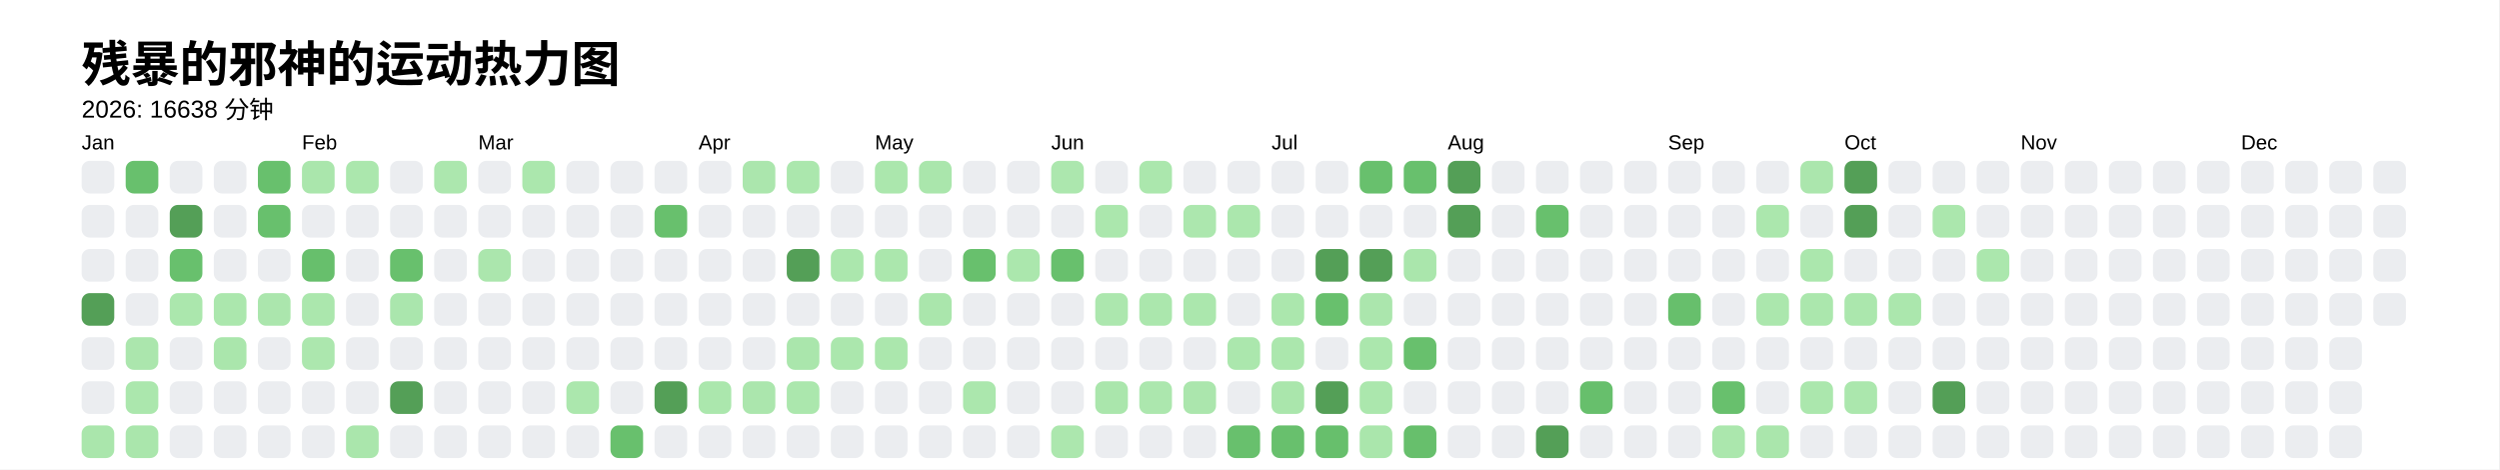
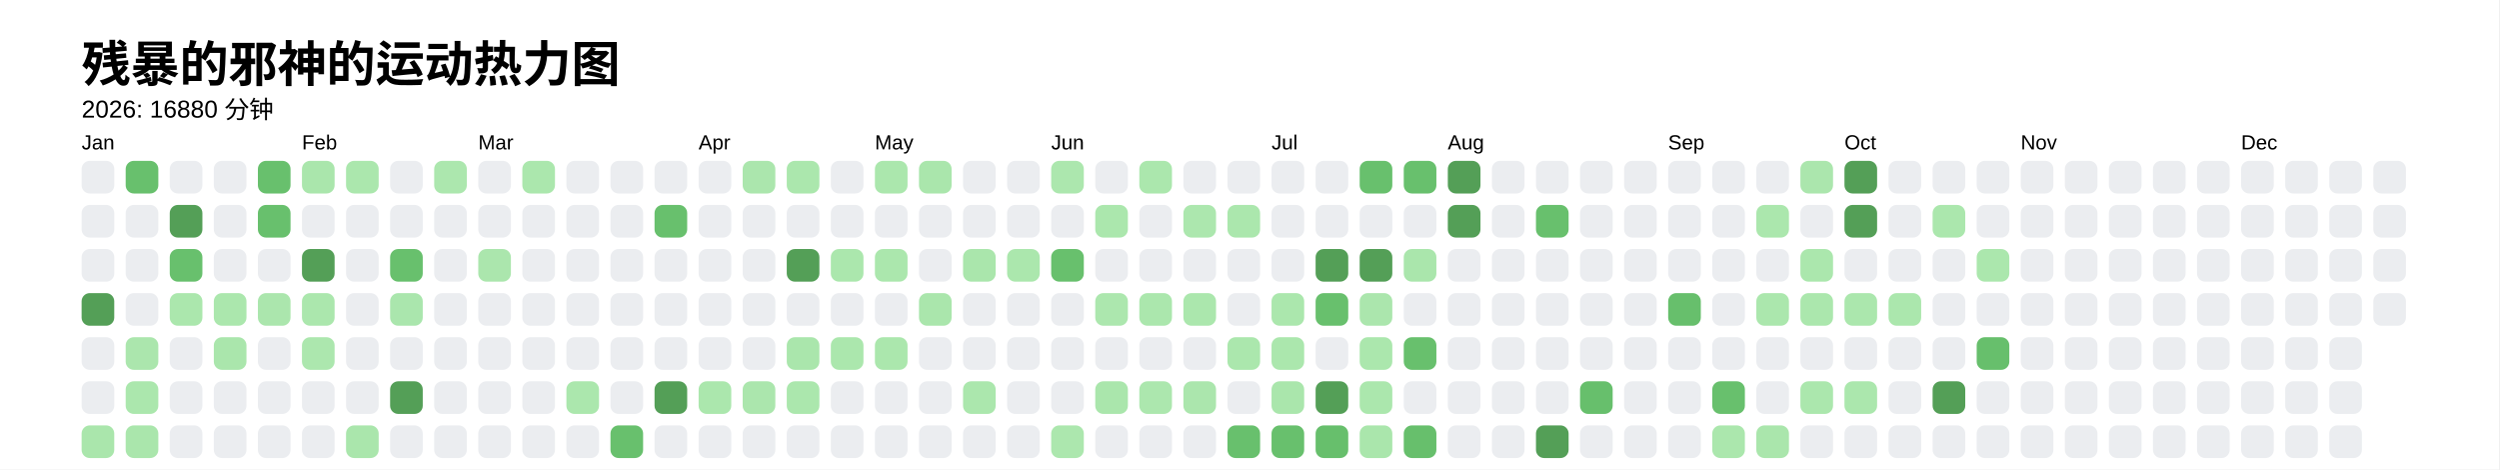
<svg xmlns="http://www.w3.org/2000/svg" baseProfile="full" height="57.5mm" version="1.1" viewBox="0,0,306.2,57.5" width="306.2mm">
  <defs />
  <rect fill="#FFFFFF" height="57.5" width="306.2" x="0" y="0" />
  <text fill="#000000" style="font-size:6px; font-family:Arial; font-weight:bold;" x="10" y="10">残暴的邪神的运动热力图</text>
-   <text fill="#000000" style="font-size:3px; font-family:Arial;" x="10" y="14.4">2026: 16638 分钟</text>
+   <text fill="#000000" style="font-size:3px; font-family:Arial;" x="10" y="14.4">2026: 16880 分钟</text>
  <text fill="#000000" style="font-size:2.5px; font-family:Arial" x="10" y="18.3">Jan</text>
  <rect fill="#EBEDF0" height="4" rx="1" ry="1" width="4" x="10" y="19.7" />
  <rect fill="#EBEDF0" height="4" rx="1" ry="1" width="4" x="10" y="25.1" />
  <rect fill="#EBEDF0" height="4" rx="1" ry="1" width="4" x="10" y="30.5" />
  <rect fill="#549F57" height="4" rx="1" ry="1" width="4" x="10" y="35.9" />
  <rect fill="#EBEDF0" height="4" rx="1" ry="1" width="4" x="10" y="41.3" />
  <rect fill="#EBEDF0" height="4" rx="1" ry="1" width="4" x="10" y="46.7" />
  <rect fill="#aae6ac" height="4" rx="1" ry="1" width="4" x="10" y="52.1" />
  <rect fill="#68c06d" height="4" rx="1" ry="1" width="4" x="15.4" y="19.7" />
  <rect fill="#EBEDF0" height="4" rx="1" ry="1" width="4" x="15.4" y="25.1" />
  <rect fill="#EBEDF0" height="4" rx="1" ry="1" width="4" x="15.4" y="30.5" />
  <rect fill="#EBEDF0" height="4" rx="1" ry="1" width="4" x="15.4" y="35.9" />
  <rect fill="#abe6ad" height="4" rx="1" ry="1" width="4" x="15.4" y="41.3" />
  <rect fill="#abe7ad" height="4" rx="1" ry="1" width="4" x="15.4" y="46.7" />
  <rect fill="#aae6ac" height="4" rx="1" ry="1" width="4" x="15.4" y="52.1" />
  <rect fill="#EBEDF0" height="4" rx="1" ry="1" width="4" x="20.8" y="19.7" />
  <rect fill="#549F57" height="4" rx="1" ry="1" width="4" x="20.8" y="25.1" />
  <rect fill="#68c06d" height="4" rx="1" ry="1" width="4" x="20.8" y="30.5" />
  <rect fill="#abe7ad" height="4" rx="1" ry="1" width="4" x="20.8" y="35.9" />
  <rect fill="#EBEDF0" height="4" rx="1" ry="1" width="4" x="20.8" y="41.3" />
  <rect fill="#EBEDF0" height="4" rx="1" ry="1" width="4" x="20.8" y="46.7" />
  <rect fill="#EBEDF0" height="4" rx="1" ry="1" width="4" x="20.8" y="52.1" />
  <rect fill="#EBEDF0" height="4" rx="1" ry="1" width="4" x="26.2" y="19.7" />
  <rect fill="#EBEDF0" height="4" rx="1" ry="1" width="4" x="26.2" y="25.1" />
  <rect fill="#EBEDF0" height="4" rx="1" ry="1" width="4" x="26.2" y="30.5" />
  <rect fill="#abe7ad" height="4" rx="1" ry="1" width="4" x="26.2" y="35.9" />
  <rect fill="#aae6ac" height="4" rx="1" ry="1" width="4" x="26.2" y="41.3" />
  <rect fill="#EBEDF0" height="4" rx="1" ry="1" width="4" x="26.2" y="46.7" />
  <rect fill="#EBEDF0" height="4" rx="1" ry="1" width="4" x="26.2" y="52.1" />
  <rect fill="#68c06d" height="4" rx="1" ry="1" width="4" x="31.6" y="19.7" />
  <rect fill="#68c06d" height="4" rx="1" ry="1" width="4" x="31.6" y="25.1" />
  <rect fill="#EBEDF0" height="4" rx="1" ry="1" width="4" x="31.6" y="30.5" />
  <rect fill="#abe6ad" height="4" rx="1" ry="1" width="4" x="31.6" y="35.9" />
  <rect fill="#EBEDF0" height="4" rx="1" ry="1" width="4" x="31.6" y="41.3" />
  <rect fill="#EBEDF0" height="4" rx="1" ry="1" width="4" x="31.6" y="46.7" />
  <rect fill="#EBEDF0" height="4" rx="1" ry="1" width="4" x="31.6" y="52.1" />
  <text fill="#000000" style="font-size:2.5px; font-family:Arial" x="37.0" y="18.3">Feb</text>
  <rect fill="#aae6ac" height="4" rx="1" ry="1" width="4" x="37.0" y="19.7" />
  <rect fill="#EBEDF0" height="4" rx="1" ry="1" width="4" x="37.0" y="25.1" />
-   <rect fill="#67bf6c" height="4" rx="1" ry="1" width="4" x="37.0" y="30.5" />
+   <rect fill="#549F57" height="4" rx="1" ry="1" width="4" x="37.0" y="30.5" />
  <rect fill="#abe7ad" height="4" rx="1" ry="1" width="4" x="37.0" y="35.9" />
  <rect fill="#ace7ae" height="4" rx="1" ry="1" width="4" x="37.0" y="41.3" />
  <rect fill="#EBEDF0" height="4" rx="1" ry="1" width="4" x="37.0" y="46.7" />
  <rect fill="#EBEDF0" height="4" rx="1" ry="1" width="4" x="37.0" y="52.1" />
  <rect fill="#abe7ad" height="4" rx="1" ry="1" width="4" x="42.4" y="19.7" />
  <rect fill="#EBEDF0" height="4" rx="1" ry="1" width="4" x="42.4" y="25.1" />
  <rect fill="#EBEDF0" height="4" rx="1" ry="1" width="4" x="42.4" y="30.5" />
  <rect fill="#EBEDF0" height="4" rx="1" ry="1" width="4" x="42.4" y="35.9" />
  <rect fill="#EBEDF0" height="4" rx="1" ry="1" width="4" x="42.4" y="41.3" />
  <rect fill="#EBEDF0" height="4" rx="1" ry="1" width="4" x="42.4" y="46.7" />
  <rect fill="#aae6ac" height="4" rx="1" ry="1" width="4" x="42.4" y="52.1" />
  <rect fill="#EBEDF0" height="4" rx="1" ry="1" width="4" x="47.8" y="19.7" />
  <rect fill="#EBEDF0" height="4" rx="1" ry="1" width="4" x="47.8" y="25.1" />
  <rect fill="#68c06d" height="4" rx="1" ry="1" width="4" x="47.8" y="30.5" />
  <rect fill="#aae6ad" height="4" rx="1" ry="1" width="4" x="47.8" y="35.9" />
  <rect fill="#EBEDF0" height="4" rx="1" ry="1" width="4" x="47.8" y="41.3" />
  <rect fill="#549F57" height="4" rx="1" ry="1" width="4" x="47.8" y="46.7" />
  <rect fill="#EBEDF0" height="4" rx="1" ry="1" width="4" x="47.8" y="52.1" />
  <rect fill="#ace7ae" height="4" rx="1" ry="1" width="4" x="53.2" y="19.7" />
  <rect fill="#EBEDF0" height="4" rx="1" ry="1" width="4" x="53.2" y="25.1" />
  <rect fill="#EBEDF0" height="4" rx="1" ry="1" width="4" x="53.2" y="30.5" />
  <rect fill="#EBEDF0" height="4" rx="1" ry="1" width="4" x="53.2" y="35.9" />
  <rect fill="#EBEDF0" height="4" rx="1" ry="1" width="4" x="53.2" y="41.3" />
  <rect fill="#EBEDF0" height="4" rx="1" ry="1" width="4" x="53.2" y="46.7" />
  <rect fill="#EBEDF0" height="4" rx="1" ry="1" width="4" x="53.2" y="52.1" />
  <text fill="#000000" style="font-size:2.5px; font-family:Arial" x="58.6" y="18.3">Mar</text>
  <rect fill="#EBEDF0" height="4" rx="1" ry="1" width="4" x="58.6" y="19.7" />
  <rect fill="#EBEDF0" height="4" rx="1" ry="1" width="4" x="58.6" y="25.1" />
  <rect fill="#abe6ad" height="4" rx="1" ry="1" width="4" x="58.6" y="30.5" />
  <rect fill="#EBEDF0" height="4" rx="1" ry="1" width="4" x="58.6" y="35.9" />
  <rect fill="#EBEDF0" height="4" rx="1" ry="1" width="4" x="58.6" y="41.3" />
  <rect fill="#EBEDF0" height="4" rx="1" ry="1" width="4" x="58.6" y="46.7" />
  <rect fill="#EBEDF0" height="4" rx="1" ry="1" width="4" x="58.6" y="52.1" />
  <rect fill="#abe7ad" height="4" rx="1" ry="1" width="4" x="64" y="19.7" />
  <rect fill="#EBEDF0" height="4" rx="1" ry="1" width="4" x="64" y="25.1" />
  <rect fill="#EBEDF0" height="4" rx="1" ry="1" width="4" x="64" y="30.5" />
  <rect fill="#EBEDF0" height="4" rx="1" ry="1" width="4" x="64" y="35.9" />
  <rect fill="#EBEDF0" height="4" rx="1" ry="1" width="4" x="64" y="41.3" />
  <rect fill="#EBEDF0" height="4" rx="1" ry="1" width="4" x="64" y="46.7" />
  <rect fill="#EBEDF0" height="4" rx="1" ry="1" width="4" x="64" y="52.1" />
  <rect fill="#EBEDF0" height="4" rx="1" ry="1" width="4" x="69.4" y="19.7" />
  <rect fill="#EBEDF0" height="4" rx="1" ry="1" width="4" x="69.4" y="25.1" />
  <rect fill="#EBEDF0" height="4" rx="1" ry="1" width="4" x="69.4" y="30.5" />
  <rect fill="#EBEDF0" height="4" rx="1" ry="1" width="4" x="69.4" y="35.9" />
  <rect fill="#EBEDF0" height="4" rx="1" ry="1" width="4" x="69.4" y="41.3" />
  <rect fill="#abe7ad" height="4" rx="1" ry="1" width="4" x="69.4" y="46.7" />
  <rect fill="#EBEDF0" height="4" rx="1" ry="1" width="4" x="69.4" y="52.1" />
  <rect fill="#EBEDF0" height="4" rx="1" ry="1" width="4" x="74.8" y="19.7" />
  <rect fill="#EBEDF0" height="4" rx="1" ry="1" width="4" x="74.8" y="25.1" />
  <rect fill="#EBEDF0" height="4" rx="1" ry="1" width="4" x="74.8" y="30.5" />
  <rect fill="#EBEDF0" height="4" rx="1" ry="1" width="4" x="74.8" y="35.9" />
  <rect fill="#EBEDF0" height="4" rx="1" ry="1" width="4" x="74.8" y="41.3" />
  <rect fill="#EBEDF0" height="4" rx="1" ry="1" width="4" x="74.8" y="46.7" />
  <rect fill="#68c06d" height="4" rx="1" ry="1" width="4" x="74.8" y="52.1" />
  <rect fill="#EBEDF0" height="4" rx="1" ry="1" width="4" x="80.2" y="19.7" />
  <rect fill="#68c06d" height="4" rx="1" ry="1" width="4" x="80.2" y="25.1" />
  <rect fill="#EBEDF0" height="4" rx="1" ry="1" width="4" x="80.2" y="30.5" />
  <rect fill="#EBEDF0" height="4" rx="1" ry="1" width="4" x="80.2" y="35.9" />
  <rect fill="#EBEDF0" height="4" rx="1" ry="1" width="4" x="80.2" y="41.3" />
  <rect fill="#549F57" height="4" rx="1" ry="1" width="4" x="80.2" y="46.7" />
  <rect fill="#EBEDF0" height="4" rx="1" ry="1" width="4" x="80.2" y="52.1" />
  <text fill="#000000" style="font-size:2.5px; font-family:Arial" x="85.6" y="18.3">Apr</text>
  <rect fill="#EBEDF0" height="4" rx="1" ry="1" width="4" x="85.6" y="19.7" />
  <rect fill="#EBEDF0" height="4" rx="1" ry="1" width="4" x="85.6" y="25.1" />
  <rect fill="#EBEDF0" height="4" rx="1" ry="1" width="4" x="85.6" y="30.5" />
  <rect fill="#EBEDF0" height="4" rx="1" ry="1" width="4" x="85.6" y="35.9" />
  <rect fill="#EBEDF0" height="4" rx="1" ry="1" width="4" x="85.6" y="41.3" />
  <rect fill="#abe7ad" height="4" rx="1" ry="1" width="4" x="85.6" y="46.7" />
  <rect fill="#EBEDF0" height="4" rx="1" ry="1" width="4" x="85.6" y="52.1" />
  <rect fill="#abe6ad" height="4" rx="1" ry="1" width="4" x="91" y="19.7" />
  <rect fill="#EBEDF0" height="4" rx="1" ry="1" width="4" x="91" y="25.1" />
  <rect fill="#EBEDF0" height="4" rx="1" ry="1" width="4" x="91" y="30.5" />
  <rect fill="#EBEDF0" height="4" rx="1" ry="1" width="4" x="91" y="35.9" />
  <rect fill="#EBEDF0" height="4" rx="1" ry="1" width="4" x="91" y="41.3" />
  <rect fill="#abe6ad" height="4" rx="1" ry="1" width="4" x="91" y="46.7" />
  <rect fill="#EBEDF0" height="4" rx="1" ry="1" width="4" x="91" y="52.1" />
  <rect fill="#abe7ad" height="4" rx="1" ry="1" width="4" x="96.4" y="19.7" />
  <rect fill="#EBEDF0" height="4" rx="1" ry="1" width="4" x="96.4" y="25.1" />
  <rect fill="#549F57" height="4" rx="1" ry="1" width="4" x="96.4" y="30.5" />
  <rect fill="#EBEDF0" height="4" rx="1" ry="1" width="4" x="96.4" y="35.9" />
  <rect fill="#aae6ac" height="4" rx="1" ry="1" width="4" x="96.4" y="41.3" />
  <rect fill="#abe7ad" height="4" rx="1" ry="1" width="4" x="96.4" y="46.7" />
  <rect fill="#EBEDF0" height="4" rx="1" ry="1" width="4" x="96.4" y="52.1" />
  <rect fill="#EBEDF0" height="4" rx="1" ry="1" width="4" x="101.8" y="19.7" />
  <rect fill="#EBEDF0" height="4" rx="1" ry="1" width="4" x="101.8" y="25.1" />
  <rect fill="#abe7ad" height="4" rx="1" ry="1" width="4" x="101.8" y="30.5" />
  <rect fill="#EBEDF0" height="4" rx="1" ry="1" width="4" x="101.8" y="35.9" />
  <rect fill="#abe7ad" height="4" rx="1" ry="1" width="4" x="101.8" y="41.3" />
  <rect fill="#EBEDF0" height="4" rx="1" ry="1" width="4" x="101.8" y="46.7" />
  <rect fill="#EBEDF0" height="4" rx="1" ry="1" width="4" x="101.8" y="52.1" />
  <text fill="#000000" style="font-size:2.5px; font-family:Arial" x="107.2" y="18.3">May</text>
  <rect fill="#abe7ad" height="4" rx="1" ry="1" width="4" x="107.2" y="19.7" />
  <rect fill="#EBEDF0" height="4" rx="1" ry="1" width="4" x="107.2" y="25.1" />
  <rect fill="#abe7ad" height="4" rx="1" ry="1" width="4" x="107.2" y="30.5" />
  <rect fill="#EBEDF0" height="4" rx="1" ry="1" width="4" x="107.2" y="35.9" />
  <rect fill="#abe7ad" height="4" rx="1" ry="1" width="4" x="107.2" y="41.3" />
  <rect fill="#EBEDF0" height="4" rx="1" ry="1" width="4" x="107.2" y="46.7" />
  <rect fill="#EBEDF0" height="4" rx="1" ry="1" width="4" x="107.2" y="52.1" />
  <rect fill="#aae6ac" height="4" rx="1" ry="1" width="4" x="112.6" y="19.7" />
  <rect fill="#EBEDF0" height="4" rx="1" ry="1" width="4" x="112.6" y="25.1" />
  <rect fill="#EBEDF0" height="4" rx="1" ry="1" width="4" x="112.6" y="30.5" />
  <rect fill="#aae6ac" height="4" rx="1" ry="1" width="4" x="112.6" y="35.9" />
  <rect fill="#EBEDF0" height="4" rx="1" ry="1" width="4" x="112.6" y="41.3" />
  <rect fill="#EBEDF0" height="4" rx="1" ry="1" width="4" x="112.6" y="46.7" />
  <rect fill="#EBEDF0" height="4" rx="1" ry="1" width="4" x="112.6" y="52.1" />
  <rect fill="#EBEDF0" height="4" rx="1" ry="1" width="4" x="118" y="19.7" />
  <rect fill="#EBEDF0" height="4" rx="1" ry="1" width="4" x="118" y="25.1" />
-   <rect fill="#68c06d" height="4" rx="1" ry="1" width="4" x="118" y="30.5" />
+   <rect fill="#aae6ac" height="4" rx="1" ry="1" width="4" x="118" y="30.5" />
  <rect fill="#EBEDF0" height="4" rx="1" ry="1" width="4" x="118" y="35.9" />
  <rect fill="#EBEDF0" height="4" rx="1" ry="1" width="4" x="118" y="41.3" />
  <rect fill="#abe7ad" height="4" rx="1" ry="1" width="4" x="118" y="46.7" />
  <rect fill="#EBEDF0" height="4" rx="1" ry="1" width="4" x="118" y="52.1" />
  <rect fill="#EBEDF0" height="4" rx="1" ry="1" width="4" x="123.4" y="19.7" />
  <rect fill="#EBEDF0" height="4" rx="1" ry="1" width="4" x="123.4" y="25.1" />
  <rect fill="#abe7ad" height="4" rx="1" ry="1" width="4" x="123.4" y="30.5" />
  <rect fill="#EBEDF0" height="4" rx="1" ry="1" width="4" x="123.4" y="35.9" />
  <rect fill="#EBEDF0" height="4" rx="1" ry="1" width="4" x="123.4" y="41.3" />
  <rect fill="#EBEDF0" height="4" rx="1" ry="1" width="4" x="123.4" y="46.7" />
  <rect fill="#EBEDF0" height="4" rx="1" ry="1" width="4" x="123.4" y="52.1" />
  <text fill="#000000" style="font-size:2.5px; font-family:Arial" x="128.8" y="18.3">Jun</text>
  <rect fill="#ace7ae" height="4" rx="1" ry="1" width="4" x="128.8" y="19.7" />
  <rect fill="#EBEDF0" height="4" rx="1" ry="1" width="4" x="128.8" y="25.1" />
  <rect fill="#68c06d" height="4" rx="1" ry="1" width="4" x="128.8" y="30.5" />
  <rect fill="#EBEDF0" height="4" rx="1" ry="1" width="4" x="128.8" y="35.9" />
  <rect fill="#EBEDF0" height="4" rx="1" ry="1" width="4" x="128.8" y="41.3" />
  <rect fill="#EBEDF0" height="4" rx="1" ry="1" width="4" x="128.8" y="46.7" />
  <rect fill="#ace7ae" height="4" rx="1" ry="1" width="4" x="128.8" y="52.1" />
  <rect fill="#EBEDF0" height="4" rx="1" ry="1" width="4" x="134.2" y="19.7" />
  <rect fill="#abe7ad" height="4" rx="1" ry="1" width="4" x="134.2" y="25.1" />
  <rect fill="#EBEDF0" height="4" rx="1" ry="1" width="4" x="134.2" y="30.5" />
  <rect fill="#ace7ae" height="4" rx="1" ry="1" width="4" x="134.2" y="35.9" />
  <rect fill="#EBEDF0" height="4" rx="1" ry="1" width="4" x="134.2" y="41.3" />
  <rect fill="#aae6ac" height="4" rx="1" ry="1" width="4" x="134.2" y="46.7" />
  <rect fill="#EBEDF0" height="4" rx="1" ry="1" width="4" x="134.2" y="52.1" />
  <rect fill="#abe7ad" height="4" rx="1" ry="1" width="4" x="139.6" y="19.7" />
  <rect fill="#EBEDF0" height="4" rx="1" ry="1" width="4" x="139.6" y="25.1" />
  <rect fill="#EBEDF0" height="4" rx="1" ry="1" width="4" x="139.6" y="30.5" />
  <rect fill="#abe7ad" height="4" rx="1" ry="1" width="4" x="139.6" y="35.9" />
  <rect fill="#EBEDF0" height="4" rx="1" ry="1" width="4" x="139.6" y="41.3" />
  <rect fill="#ace7ae" height="4" rx="1" ry="1" width="4" x="139.6" y="46.7" />
  <rect fill="#EBEDF0" height="4" rx="1" ry="1" width="4" x="139.6" y="52.1" />
  <rect fill="#EBEDF0" height="4" rx="1" ry="1" width="4" x="145" y="19.7" />
  <rect fill="#ace7ae" height="4" rx="1" ry="1" width="4" x="145" y="25.1" />
  <rect fill="#EBEDF0" height="4" rx="1" ry="1" width="4" x="145" y="30.5" />
  <rect fill="#abe7ad" height="4" rx="1" ry="1" width="4" x="145" y="35.9" />
  <rect fill="#EBEDF0" height="4" rx="1" ry="1" width="4" x="145" y="41.3" />
  <rect fill="#abe6ad" height="4" rx="1" ry="1" width="4" x="145" y="46.7" />
  <rect fill="#EBEDF0" height="4" rx="1" ry="1" width="4" x="145" y="52.1" />
  <rect fill="#EBEDF0" height="4" rx="1" ry="1" width="4" x="150.4" y="19.7" />
  <rect fill="#abe7ad" height="4" rx="1" ry="1" width="4" x="150.4" y="25.1" />
  <rect fill="#EBEDF0" height="4" rx="1" ry="1" width="4" x="150.4" y="30.5" />
  <rect fill="#EBEDF0" height="4" rx="1" ry="1" width="4" x="150.4" y="35.9" />
  <rect fill="#abe7ad" height="4" rx="1" ry="1" width="4" x="150.4" y="41.3" />
  <rect fill="#EBEDF0" height="4" rx="1" ry="1" width="4" x="150.4" y="46.7" />
  <rect fill="#68c06d" height="4" rx="1" ry="1" width="4" x="150.4" y="52.1" />
  <text fill="#000000" style="font-size:2.5px; font-family:Arial" x="155.8" y="18.3">Jul</text>
  <rect fill="#EBEDF0" height="4" rx="1" ry="1" width="4" x="155.8" y="19.7" />
  <rect fill="#EBEDF0" height="4" rx="1" ry="1" width="4" x="155.8" y="25.1" />
  <rect fill="#EBEDF0" height="4" rx="1" ry="1" width="4" x="155.8" y="30.5" />
  <rect fill="#abe7ad" height="4" rx="1" ry="1" width="4" x="155.8" y="35.9" />
  <rect fill="#abe7ad" height="4" rx="1" ry="1" width="4" x="155.8" y="41.3" />
  <rect fill="#aae6ac" height="4" rx="1" ry="1" width="4" x="155.8" y="46.7" />
  <rect fill="#68c06d" height="4" rx="1" ry="1" width="4" x="155.8" y="52.1" />
  <rect fill="#EBEDF0" height="4" rx="1" ry="1" width="4" x="161.2" y="19.7" />
  <rect fill="#EBEDF0" height="4" rx="1" ry="1" width="4" x="161.2" y="25.1" />
  <rect fill="#549F57" height="4" rx="1" ry="1" width="4" x="161.2" y="30.5" />
  <rect fill="#68c06d" height="4" rx="1" ry="1" width="4" x="161.2" y="35.9" />
  <rect fill="#EBEDF0" height="4" rx="1" ry="1" width="4" x="161.2" y="41.3" />
  <rect fill="#549F57" height="4" rx="1" ry="1" width="4" x="161.2" y="46.7" />
  <rect fill="#67bf6c" height="4" rx="1" ry="1" width="4" x="161.2" y="52.1" />
  <rect fill="#68c06d" height="4" rx="1" ry="1" width="4" x="166.6" y="19.7" />
  <rect fill="#EBEDF0" height="4" rx="1" ry="1" width="4" x="166.6" y="25.1" />
  <rect fill="#549F57" height="4" rx="1" ry="1" width="4" x="166.6" y="30.5" />
  <rect fill="#abe6ad" height="4" rx="1" ry="1" width="4" x="166.6" y="35.9" />
  <rect fill="#abe7ad" height="4" rx="1" ry="1" width="4" x="166.6" y="41.3" />
  <rect fill="#abe7ad" height="4" rx="1" ry="1" width="4" x="166.6" y="46.7" />
  <rect fill="#aae6ac" height="4" rx="1" ry="1" width="4" x="166.6" y="52.1" />
  <rect fill="#68c06d" height="4" rx="1" ry="1" width="4" x="172" y="19.7" />
  <rect fill="#EBEDF0" height="4" rx="1" ry="1" width="4" x="172" y="25.1" />
  <rect fill="#aae6ac" height="4" rx="1" ry="1" width="4" x="172" y="30.5" />
  <rect fill="#EBEDF0" height="4" rx="1" ry="1" width="4" x="172" y="35.9" />
  <rect fill="#68c06d" height="4" rx="1" ry="1" width="4" x="172" y="41.3" />
  <rect fill="#EBEDF0" height="4" rx="1" ry="1" width="4" x="172" y="46.7" />
  <rect fill="#67bf6c" height="4" rx="1" ry="1" width="4" x="172" y="52.1" />
  <text fill="#000000" style="font-size:2.5px; font-family:Arial" x="177.4" y="18.3">Aug</text>
  <rect fill="#549F57" height="4" rx="1" ry="1" width="4" x="177.4" y="19.7" />
  <rect fill="#549F57" height="4" rx="1" ry="1" width="4" x="177.4" y="25.1" />
  <rect fill="#EBEDF0" height="4" rx="1" ry="1" width="4" x="177.4" y="30.5" />
  <rect fill="#EBEDF0" height="4" rx="1" ry="1" width="4" x="177.4" y="35.9" />
  <rect fill="#EBEDF0" height="4" rx="1" ry="1" width="4" x="177.4" y="41.3" />
  <rect fill="#EBEDF0" height="4" rx="1" ry="1" width="4" x="177.4" y="46.7" />
  <rect fill="#EBEDF0" height="4" rx="1" ry="1" width="4" x="177.4" y="52.1" />
  <rect fill="#EBEDF0" height="4" rx="1" ry="1" width="4" x="182.8" y="19.7" />
  <rect fill="#EBEDF0" height="4" rx="1" ry="1" width="4" x="182.8" y="25.1" />
  <rect fill="#EBEDF0" height="4" rx="1" ry="1" width="4" x="182.8" y="30.5" />
  <rect fill="#EBEDF0" height="4" rx="1" ry="1" width="4" x="182.8" y="35.9" />
  <rect fill="#EBEDF0" height="4" rx="1" ry="1" width="4" x="182.8" y="41.3" />
  <rect fill="#EBEDF0" height="4" rx="1" ry="1" width="4" x="182.8" y="46.7" />
  <rect fill="#EBEDF0" height="4" rx="1" ry="1" width="4" x="182.8" y="52.1" />
  <rect fill="#EBEDF0" height="4" rx="1" ry="1" width="4" x="188.2" y="19.7" />
  <rect fill="#68c06d" height="4" rx="1" ry="1" width="4" x="188.2" y="25.1" />
  <rect fill="#EBEDF0" height="4" rx="1" ry="1" width="4" x="188.2" y="30.5" />
  <rect fill="#EBEDF0" height="4" rx="1" ry="1" width="4" x="188.2" y="35.9" />
  <rect fill="#EBEDF0" height="4" rx="1" ry="1" width="4" x="188.2" y="41.3" />
  <rect fill="#EBEDF0" height="4" rx="1" ry="1" width="4" x="188.2" y="46.7" />
  <rect fill="#549F57" height="4" rx="1" ry="1" width="4" x="188.2" y="52.1" />
  <rect fill="#EBEDF0" height="4" rx="1" ry="1" width="4" x="193.6" y="19.7" />
  <rect fill="#EBEDF0" height="4" rx="1" ry="1" width="4" x="193.6" y="25.1" />
  <rect fill="#EBEDF0" height="4" rx="1" ry="1" width="4" x="193.6" y="30.5" />
  <rect fill="#EBEDF0" height="4" rx="1" ry="1" width="4" x="193.6" y="35.9" />
  <rect fill="#EBEDF0" height="4" rx="1" ry="1" width="4" x="193.6" y="41.3" />
  <rect fill="#67bf6c" height="4" rx="1" ry="1" width="4" x="193.6" y="46.7" />
  <rect fill="#EBEDF0" height="4" rx="1" ry="1" width="4" x="193.6" y="52.1" />
  <rect fill="#EBEDF0" height="4" rx="1" ry="1" width="4" x="199" y="19.7" />
  <rect fill="#EBEDF0" height="4" rx="1" ry="1" width="4" x="199" y="25.1" />
  <rect fill="#EBEDF0" height="4" rx="1" ry="1" width="4" x="199" y="30.5" />
  <rect fill="#EBEDF0" height="4" rx="1" ry="1" width="4" x="199" y="35.9" />
  <rect fill="#EBEDF0" height="4" rx="1" ry="1" width="4" x="199" y="41.3" />
  <rect fill="#EBEDF0" height="4" rx="1" ry="1" width="4" x="199" y="46.7" />
  <rect fill="#EBEDF0" height="4" rx="1" ry="1" width="4" x="199" y="52.1" />
  <text fill="#000000" style="font-size:2.5px; font-family:Arial" x="204.4" y="18.3">Sep</text>
  <rect fill="#EBEDF0" height="4" rx="1" ry="1" width="4" x="204.4" y="19.7" />
  <rect fill="#EBEDF0" height="4" rx="1" ry="1" width="4" x="204.4" y="25.1" />
  <rect fill="#EBEDF0" height="4" rx="1" ry="1" width="4" x="204.4" y="30.5" />
  <rect fill="#67bf6c" height="4" rx="1" ry="1" width="4" x="204.4" y="35.9" />
  <rect fill="#EBEDF0" height="4" rx="1" ry="1" width="4" x="204.4" y="41.3" />
  <rect fill="#EBEDF0" height="4" rx="1" ry="1" width="4" x="204.4" y="46.7" />
  <rect fill="#EBEDF0" height="4" rx="1" ry="1" width="4" x="204.4" y="52.1" />
  <rect fill="#EBEDF0" height="4" rx="1" ry="1" width="4" x="209.8" y="19.7" />
  <rect fill="#EBEDF0" height="4" rx="1" ry="1" width="4" x="209.8" y="25.1" />
  <rect fill="#EBEDF0" height="4" rx="1" ry="1" width="4" x="209.8" y="30.5" />
  <rect fill="#EBEDF0" height="4" rx="1" ry="1" width="4" x="209.8" y="35.9" />
  <rect fill="#EBEDF0" height="4" rx="1" ry="1" width="4" x="209.8" y="41.3" />
  <rect fill="#68c06d" height="4" rx="1" ry="1" width="4" x="209.8" y="46.7" />
  <rect fill="#abe7ad" height="4" rx="1" ry="1" width="4" x="209.8" y="52.1" />
  <rect fill="#EBEDF0" height="4" rx="1" ry="1" width="4" x="215.2" y="19.7" />
  <rect fill="#abe7ad" height="4" rx="1" ry="1" width="4" x="215.2" y="25.1" />
  <rect fill="#EBEDF0" height="4" rx="1" ry="1" width="4" x="215.2" y="30.5" />
  <rect fill="#abe7ad" height="4" rx="1" ry="1" width="4" x="215.2" y="35.9" />
  <rect fill="#EBEDF0" height="4" rx="1" ry="1" width="4" x="215.2" y="41.3" />
  <rect fill="#EBEDF0" height="4" rx="1" ry="1" width="4" x="215.2" y="46.7" />
  <rect fill="#aae6ac" height="4" rx="1" ry="1" width="4" x="215.2" y="52.1" />
  <rect fill="#abe6ad" height="4" rx="1" ry="1" width="4" x="220.6" y="19.7" />
  <rect fill="#EBEDF0" height="4" rx="1" ry="1" width="4" x="220.6" y="25.1" />
  <rect fill="#abe7ad" height="4" rx="1" ry="1" width="4" x="220.6" y="30.5" />
  <rect fill="#abe7ad" height="4" rx="1" ry="1" width="4" x="220.6" y="35.9" />
  <rect fill="#EBEDF0" height="4" rx="1" ry="1" width="4" x="220.6" y="41.3" />
  <rect fill="#abe7ad" height="4" rx="1" ry="1" width="4" x="220.6" y="46.7" />
  <rect fill="#EBEDF0" height="4" rx="1" ry="1" width="4" x="220.6" y="52.1" />
  <text fill="#000000" style="font-size:2.5px; font-family:Arial" x="226" y="18.3">Oct</text>
  <rect fill="#549F57" height="4" rx="1" ry="1" width="4" x="226" y="19.7" />
  <rect fill="#549F57" height="4" rx="1" ry="1" width="4" x="226" y="25.1" />
  <rect fill="#EBEDF0" height="4" rx="1" ry="1" width="4" x="226" y="30.5" />
  <rect fill="#abe7ad" height="4" rx="1" ry="1" width="4" x="226" y="35.9" />
  <rect fill="#EBEDF0" height="4" rx="1" ry="1" width="4" x="226" y="41.3" />
  <rect fill="#abe7ad" height="4" rx="1" ry="1" width="4" x="226" y="46.7" />
  <rect fill="#EBEDF0" height="4" rx="1" ry="1" width="4" x="226" y="52.1" />
  <rect fill="#EBEDF0" height="4" rx="1" ry="1" width="4" x="231.4" y="19.7" />
  <rect fill="#EBEDF0" height="4" rx="1" ry="1" width="4" x="231.4" y="25.1" />
  <rect fill="#EBEDF0" height="4" rx="1" ry="1" width="4" x="231.4" y="30.5" />
  <rect fill="#abe7ad" height="4" rx="1" ry="1" width="4" x="231.4" y="35.9" />
  <rect fill="#EBEDF0" height="4" rx="1" ry="1" width="4" x="231.4" y="41.3" />
  <rect fill="#EBEDF0" height="4" rx="1" ry="1" width="4" x="231.4" y="46.7" />
  <rect fill="#EBEDF0" height="4" rx="1" ry="1" width="4" x="231.4" y="52.1" />
  <rect fill="#EBEDF0" height="4" rx="1" ry="1" width="4" x="236.8" y="19.7" />
  <rect fill="#abe7ad" height="4" rx="1" ry="1" width="4" x="236.8" y="25.1" />
  <rect fill="#EBEDF0" height="4" rx="1" ry="1" width="4" x="236.8" y="30.5" />
  <rect fill="#EBEDF0" height="4" rx="1" ry="1" width="4" x="236.8" y="35.9" />
  <rect fill="#EBEDF0" height="4" rx="1" ry="1" width="4" x="236.8" y="41.3" />
  <rect fill="#549F57" height="4" rx="1" ry="1" width="4" x="236.8" y="46.7" />
  <rect fill="#EBEDF0" height="4" rx="1" ry="1" width="4" x="236.8" y="52.1" />
  <rect fill="#EBEDF0" height="4" rx="1" ry="1" width="4" x="242.2" y="19.7" />
  <rect fill="#EBEDF0" height="4" rx="1" ry="1" width="4" x="242.2" y="25.1" />
  <rect fill="#abe7ad" height="4" rx="1" ry="1" width="4" x="242.2" y="30.5" />
  <rect fill="#EBEDF0" height="4" rx="1" ry="1" width="4" x="242.2" y="35.9" />
-   <rect fill="#EBEDF0" height="4" rx="1" ry="1" width="4" x="242.2" y="41.3" />
+   <rect fill="#67bf6c" height="4" rx="1" ry="1" width="4" x="242.2" y="41.3" />
  <rect fill="#EBEDF0" height="4" rx="1" ry="1" width="4" x="242.2" y="46.7" />
  <rect fill="#EBEDF0" height="4" rx="1" ry="1" width="4" x="242.2" y="52.1" />
  <text fill="#000000" style="font-size:2.5px; font-family:Arial" x="247.6" y="18.3">Nov</text>
  <rect fill="#EBEDF0" height="4" rx="1" ry="1" width="4" x="247.6" y="19.7" />
  <rect fill="#EBEDF0" height="4" rx="1" ry="1" width="4" x="247.6" y="25.1" />
  <rect fill="#EBEDF0" height="4" rx="1" ry="1" width="4" x="247.6" y="30.5" />
  <rect fill="#EBEDF0" height="4" rx="1" ry="1" width="4" x="247.6" y="35.9" />
  <rect fill="#EBEDF0" height="4" rx="1" ry="1" width="4" x="247.6" y="41.3" />
  <rect fill="#EBEDF0" height="4" rx="1" ry="1" width="4" x="247.6" y="46.7" />
  <rect fill="#EBEDF0" height="4" rx="1" ry="1" width="4" x="247.6" y="52.1" />
  <rect fill="#EBEDF0" height="4" rx="1" ry="1" width="4" x="253" y="19.7" />
  <rect fill="#EBEDF0" height="4" rx="1" ry="1" width="4" x="253" y="25.1" />
  <rect fill="#EBEDF0" height="4" rx="1" ry="1" width="4" x="253" y="30.5" />
  <rect fill="#EBEDF0" height="4" rx="1" ry="1" width="4" x="253" y="35.9" />
  <rect fill="#EBEDF0" height="4" rx="1" ry="1" width="4" x="253" y="41.3" />
  <rect fill="#EBEDF0" height="4" rx="1" ry="1" width="4" x="253" y="46.7" />
  <rect fill="#EBEDF0" height="4" rx="1" ry="1" width="4" x="253" y="52.1" />
  <rect fill="#EBEDF0" height="4" rx="1" ry="1" width="4" x="258.4" y="19.7" />
  <rect fill="#EBEDF0" height="4" rx="1" ry="1" width="4" x="258.4" y="25.1" />
  <rect fill="#EBEDF0" height="4" rx="1" ry="1" width="4" x="258.4" y="30.5" />
  <rect fill="#EBEDF0" height="4" rx="1" ry="1" width="4" x="258.4" y="35.9" />
  <rect fill="#EBEDF0" height="4" rx="1" ry="1" width="4" x="258.4" y="41.3" />
  <rect fill="#EBEDF0" height="4" rx="1" ry="1" width="4" x="258.4" y="46.7" />
  <rect fill="#EBEDF0" height="4" rx="1" ry="1" width="4" x="258.4" y="52.1" />
  <rect fill="#EBEDF0" height="4" rx="1" ry="1" width="4" x="263.8" y="19.7" />
  <rect fill="#EBEDF0" height="4" rx="1" ry="1" width="4" x="263.8" y="25.1" />
  <rect fill="#EBEDF0" height="4" rx="1" ry="1" width="4" x="263.8" y="30.5" />
  <rect fill="#EBEDF0" height="4" rx="1" ry="1" width="4" x="263.8" y="35.9" />
  <rect fill="#EBEDF0" height="4" rx="1" ry="1" width="4" x="263.8" y="41.3" />
  <rect fill="#EBEDF0" height="4" rx="1" ry="1" width="4" x="263.8" y="46.7" />
  <rect fill="#EBEDF0" height="4" rx="1" ry="1" width="4" x="263.8" y="52.1" />
  <rect fill="#EBEDF0" height="4" rx="1" ry="1" width="4" x="269.2" y="19.7" />
  <rect fill="#EBEDF0" height="4" rx="1" ry="1" width="4" x="269.2" y="25.1" />
  <rect fill="#EBEDF0" height="4" rx="1" ry="1" width="4" x="269.2" y="30.5" />
  <rect fill="#EBEDF0" height="4" rx="1" ry="1" width="4" x="269.2" y="35.9" />
  <rect fill="#EBEDF0" height="4" rx="1" ry="1" width="4" x="269.2" y="41.3" />
  <rect fill="#EBEDF0" height="4" rx="1" ry="1" width="4" x="269.2" y="46.7" />
  <rect fill="#EBEDF0" height="4" rx="1" ry="1" width="4" x="269.2" y="52.1" />
  <text fill="#000000" style="font-size:2.5px; font-family:Arial" x="274.6" y="18.3">Dec</text>
  <rect fill="#EBEDF0" height="4" rx="1" ry="1" width="4" x="274.6" y="19.7" />
  <rect fill="#EBEDF0" height="4" rx="1" ry="1" width="4" x="274.6" y="25.1" />
  <rect fill="#EBEDF0" height="4" rx="1" ry="1" width="4" x="274.6" y="30.5" />
  <rect fill="#EBEDF0" height="4" rx="1" ry="1" width="4" x="274.6" y="35.9" />
  <rect fill="#EBEDF0" height="4" rx="1" ry="1" width="4" x="274.6" y="41.3" />
  <rect fill="#EBEDF0" height="4" rx="1" ry="1" width="4" x="274.6" y="46.7" />
  <rect fill="#EBEDF0" height="4" rx="1" ry="1" width="4" x="274.6" y="52.1" />
  <rect fill="#EBEDF0" height="4" rx="1" ry="1" width="4" x="280" y="19.7" />
  <rect fill="#EBEDF0" height="4" rx="1" ry="1" width="4" x="280" y="25.1" />
  <rect fill="#EBEDF0" height="4" rx="1" ry="1" width="4" x="280" y="30.5" />
  <rect fill="#EBEDF0" height="4" rx="1" ry="1" width="4" x="280" y="35.9" />
  <rect fill="#EBEDF0" height="4" rx="1" ry="1" width="4" x="280" y="41.3" />
  <rect fill="#EBEDF0" height="4" rx="1" ry="1" width="4" x="280" y="46.7" />
  <rect fill="#EBEDF0" height="4" rx="1" ry="1" width="4" x="280" y="52.1" />
  <rect fill="#EBEDF0" height="4" rx="1" ry="1" width="4" x="285.4" y="19.7" />
  <rect fill="#EBEDF0" height="4" rx="1" ry="1" width="4" x="285.4" y="25.1" />
  <rect fill="#EBEDF0" height="4" rx="1" ry="1" width="4" x="285.4" y="30.5" />
  <rect fill="#EBEDF0" height="4" rx="1" ry="1" width="4" x="285.4" y="35.9" />
  <rect fill="#EBEDF0" height="4" rx="1" ry="1" width="4" x="285.4" y="41.3" />
  <rect fill="#EBEDF0" height="4" rx="1" ry="1" width="4" x="285.4" y="46.7" />
  <rect fill="#EBEDF0" height="4" rx="1" ry="1" width="4" x="285.4" y="52.1" />
  <rect fill="#EBEDF0" height="4" rx="1" ry="1" width="4" x="290.8" y="19.7" />
  <rect fill="#EBEDF0" height="4" rx="1" ry="1" width="4" x="290.8" y="25.1" />
  <rect fill="#EBEDF0" height="4" rx="1" ry="1" width="4" x="290.8" y="30.5" />
  <rect fill="#EBEDF0" height="4" rx="1" ry="1" width="4" x="290.8" y="35.9" />
</svg>
